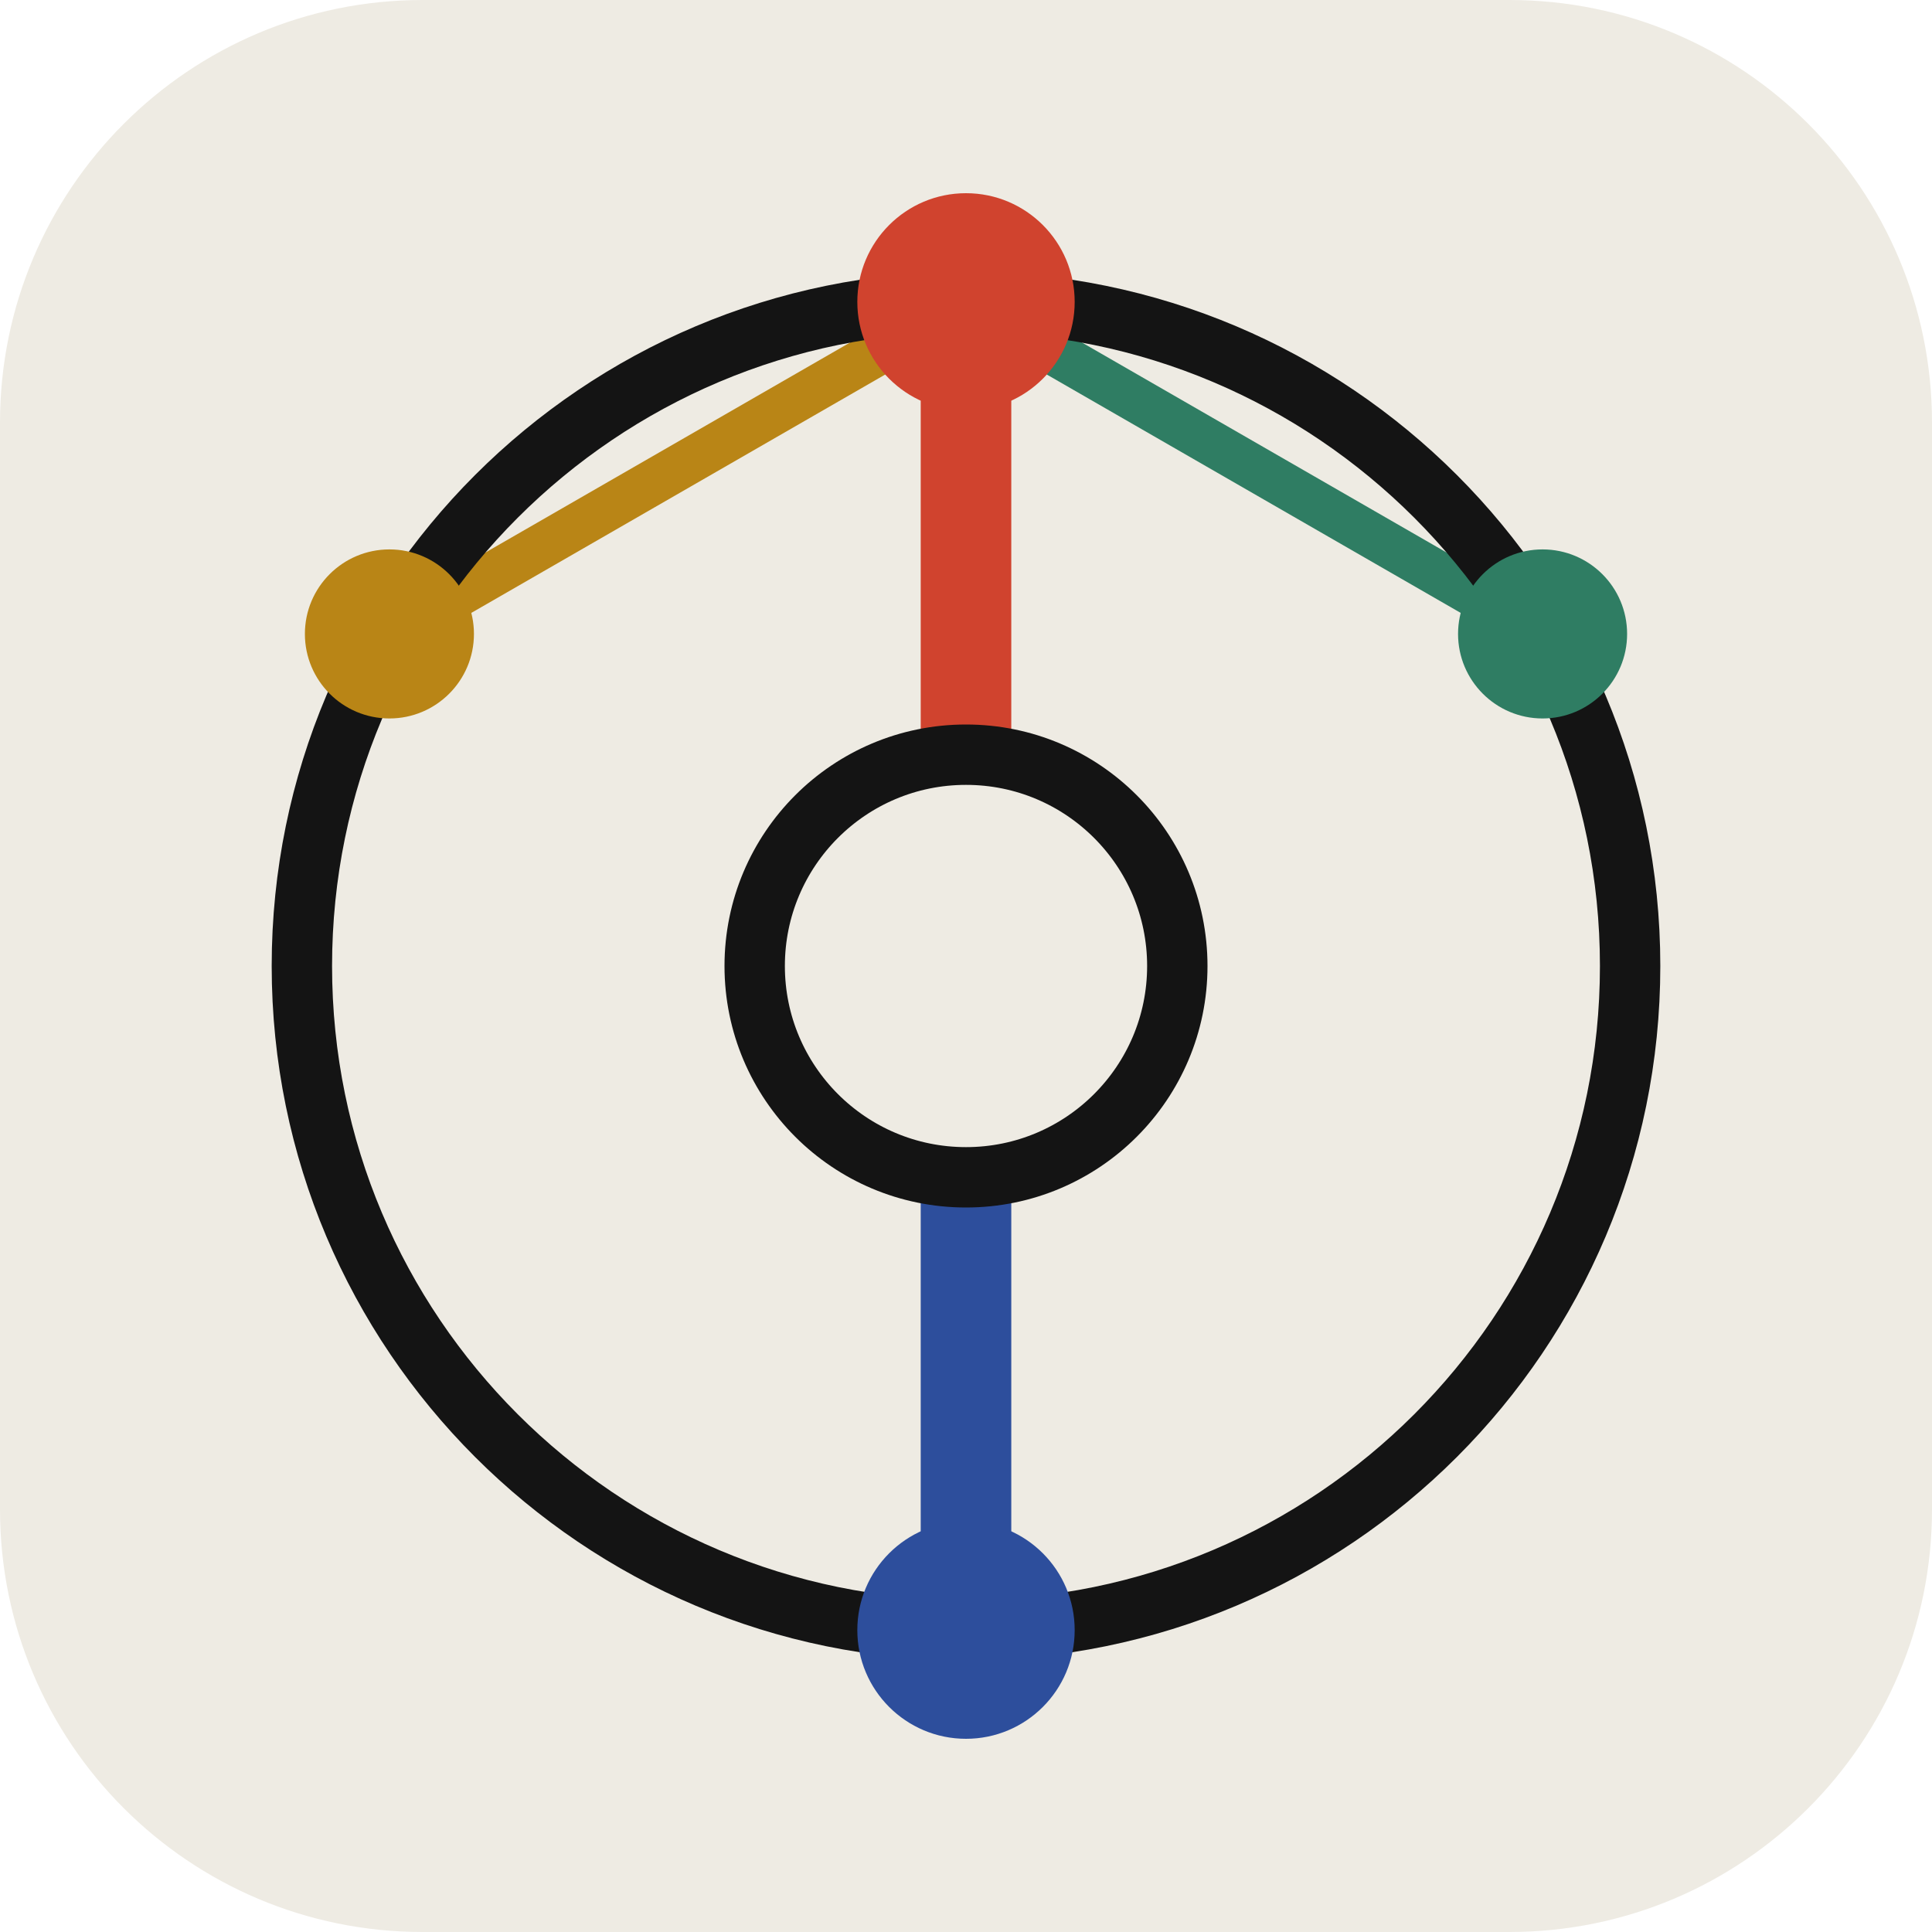
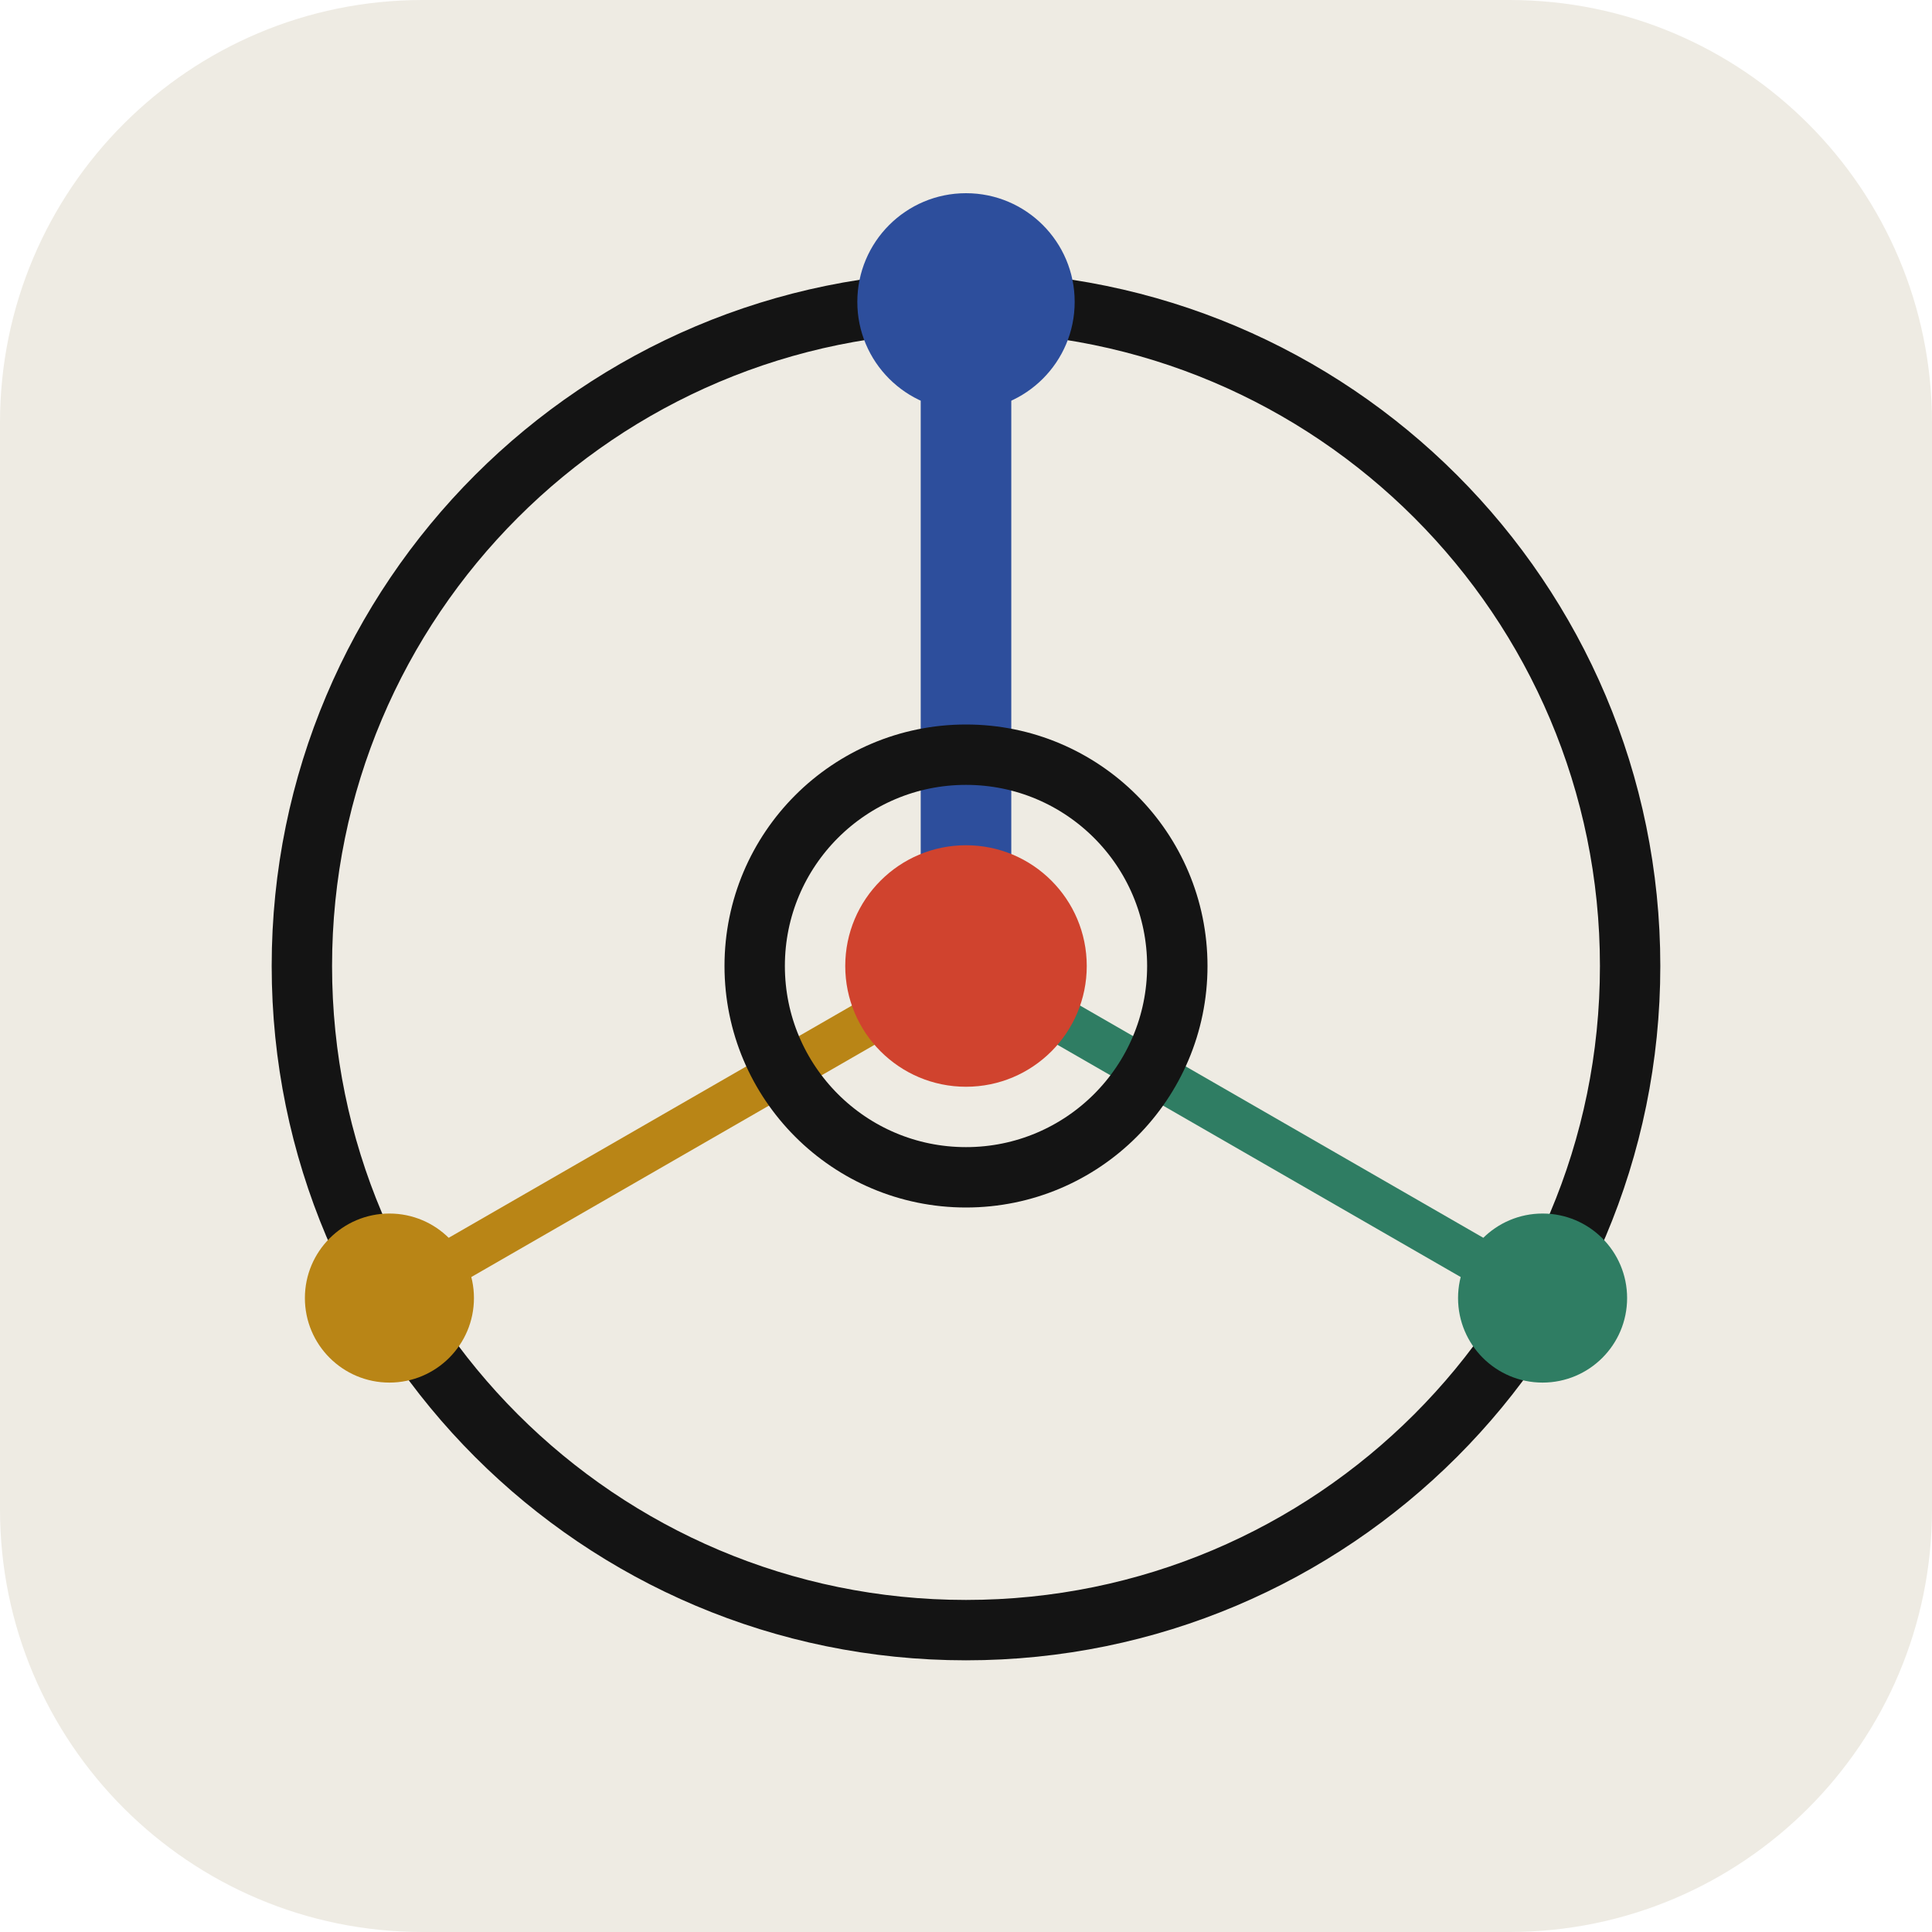
<svg xmlns="http://www.w3.org/2000/svg" viewBox="0 0 64 64">
  <rect width="64" height="64" rx="14" fill="#EEEBE3" />
-   <line x1="32" y1="10" x2="12.9" y2="21" stroke="#B98516" stroke-width="1.5" />
-   <line x1="32" y1="10" x2="51.1" y2="21" stroke="#2F7D63" stroke-width="1.5" />
-   <line x1="32" y1="10" x2="32" y2="32" stroke="#D0432E" stroke-width="3" />
-   <line x1="32" y1="32" x2="32" y2="54" stroke="#2D4E9C" stroke-width="3" />
+   <line x1="32" y1="32" x2="12.9" y2="43" stroke="#B98516" stroke-width="1.5" />
+   <line x1="32" y1="32" x2="51.1" y2="43" stroke="#2F7D63" stroke-width="1.5" />
+   <line x1="32" y1="32" x2="32" y2="10" stroke="#2D4E9C" stroke-width="3" />
  <circle cx="32" cy="32" r="22" fill="none" stroke="#141414" stroke-width="2" />
-   <circle cx="32" cy="32" r="7" fill="#EEEBE3" stroke="#141414" stroke-width="2" />
-   <circle cx="32" cy="10" r="3.6" fill="#D0432E" />
-   <circle cx="32" cy="54" r="3.6" fill="#2D4E9C" />
-   <circle cx="12.9" cy="21" r="2.8" fill="#B98516" />
-   <circle cx="51.1" cy="21" r="2.8" fill="#2F7D63" />
+   <circle cx="32" cy="32" r="7" fill="none" stroke="#141414" stroke-width="2" />
+   <circle cx="32" cy="10" r="3.6" fill="#2D4E9C" />
+   <circle cx="12.9" cy="43" r="2.8" fill="#B98516" />
+   <circle cx="51.1" cy="43" r="2.8" fill="#2F7D63" />
+   <circle cx="32" cy="32" r="4" fill="#D0432E" />
</svg>
